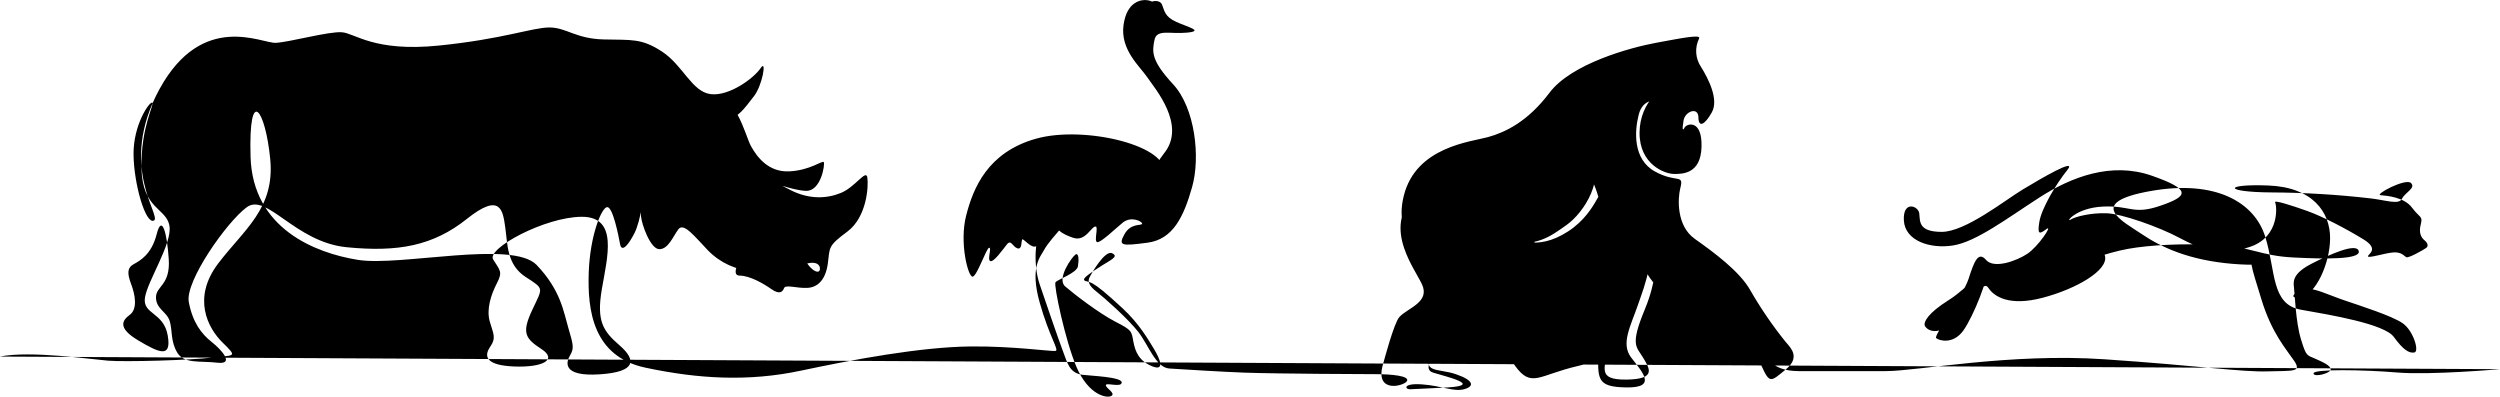
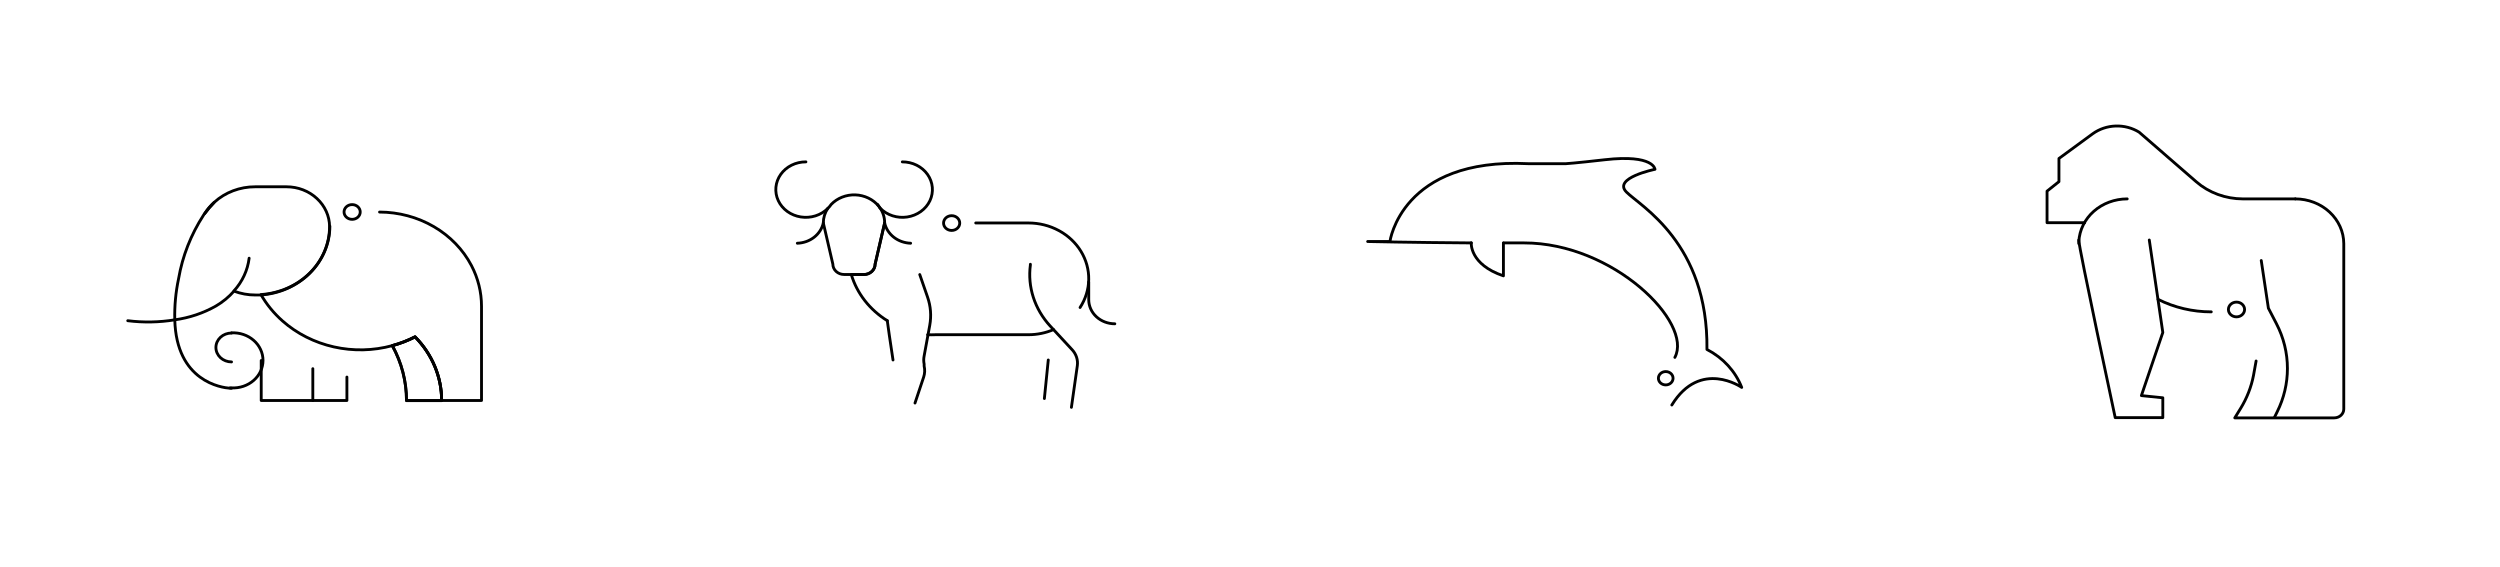
- <svg xmlns="http://www.w3.org/2000/svg" id="drawing" viewBox="0 0 1450 230" preserveAspectRatio="xMinYMin slice">
-   <path d="M0,206.81c17.41-3.57,52.84,1.58,62.65,2.38,9.81,.8,48.04-.25,60.45-1.81,12.41-1.56,15.21,.23,6.2-8.5s-17.82-26.16-2.8-45.99,33.03-31.91,30.23-60.65c-2.8-28.74-12.61-43.21-11.41-1.38,1.2,41.83,37.63,55.9,62.25,59.86,24.62,3.96,89.67-11.69,103.69,2.97,14.01,14.67,15.61,27.16,18.42,36.67,2.8,9.51,3.4,11.69,1,15.66-2.41,3.96-4.8,12.49,17.01,11.1,21.82-1.39,21.22-8.52,11.61-16.85s-13.41-14.07-10.21-32.71c3.2-18.63,9.61-41.82-11.61-41.82s-55.45,18.43-51.44,24.78c4,6.34,5.6,7.14,2.2,13.68s-6.21,15.06-4.2,22.2c2,7.14,4,9.32,.2,14.87-3.8,5.55-2.2,10.7,14.21,11.3,16.41,.6,25.02-3.96,15.61-10.11-9.41-6.14-11.61-9.32-5.4-22.6s7.21-12.09-3.8-19.23c-11.01-7.14-10.41-19.03-11.81-28.74s-2.6-20.61-22.22-4.96c-19.62,15.66-40.03,19.43-69.86,16.45-29.82-2.97-46.24-31.71-57.85-23.19-11.61,8.52-35.83,43.01-33.63,54.9s7.41,18.63,13.21,23.19c5.8,4.56,13.61,13.28,3.4,12.09-10.21-1.19-19.22,.79-23.22-5.75-4-6.54-2.8-12.69-4.4-18.24-1.6-5.55-8.01-7.14-8.01-13.88s8.41-6.94,7.41-22.2c-1-15.26-4-26.36-7.01-14.47s-9.81,15.46-13.41,17.44c-3.6,1.98-3.8,5.15-1.4,11.5,2.41,6.34,3.8,14.47-.8,17.84-4.6,3.37-7.01,7.73,5,14.87,12.01,7.14,19.39,10.56,17.01-2.97s-14.61-12.09-13.21-21.8c1.4-9.71,16.01-31.52,14.21-41.82s-15.81-9.51-16.21-33.5c-.4-23.98,7.81-37.26,6.2-37.86s-11.01,12.88-10.81,30.13c.2,17.24,7.01,40.63,11.81,38.26,4.8-2.38-21.42-31.52,3.4-76.51,24.82-44.99,59.25-26.16,67.26-26.56,8.01-.4,30.83-6.74,38.43-6.14s18.62,11.5,56.05,7.73c37.43-3.77,54.45-10.51,64.25-10.51s15.21,6.54,31.43,6.94,22.02-.79,34.03,7.14c12.01,7.93,17.21,23.19,28.02,24.58,10.81,1.39,25.22-9.32,29.02-15.06,3.8-5.75,1,10.31-4,16.45-5,6.14-9.61,14.67-21.42,14.67s-17.65-5.35-3.6-12.29c14.04-6.94,20.02,20.22,23.42,26.36s10.01,15.26,22.22,14.67c12.21-.59,19.22-6.54,20.02-5.35s-1.6,17.05-10.41,16.65c-8.81-.4-19.42-5.75-8.81-.4,10.61,5.35,20.71,5.06,29.13,1.62,8.42-3.43,14.62-13.98,15.36-8.95s-.25,22.93-11.64,31.4c-11.39,8.46-10.03,8.95-11.27,18.39-1.24,9.44-5.82,13.98-12.01,14.23-6.19,.25-12.51-2.08-13.38,.12s-2.6,3.92-7.31,.61c-4.71-3.31-12.63-7.85-18.45-7.85s.62-11.04,4.58-15.21c3.96-4.17,11.64-8.95,17.21-9.08,5.57-.12,15.73,15.33,18.45,18.64,2.72,3.31,6.07,4.66,6.32,1.84s-3.1-5.64-11.39-1.72-19.13,4.21-28.24,3.07c-9.11-1.15-18.08-4.66-25.51-12.39-7.43-7.73-13.87-16.19-16.97-12.02-3.1,4.17-5.82,11.53-11.02,11.53s-10.28-14.47-10.65-19.13,1.24-25.63-5.82-40.47-16.1-32.38-7.56-21.71c8.55,10.67,14.74,23.55,15.36,36.3s-2.48,29.19-5.7,35.57c-3.22,6.38-7.43,11.9-8.42,6.5s-4.21-21.46-7.43-21.46-9.99,16.27-10.74,37.9,2.26,48.67,32.77,55.2c30.51,6.53,59.82,8.24,90.15,1.79,30.33-6.45,69.72-13.8,98.75-14.07,24.51-.24,46.85,3.03,49.08,2.59s-3.6-8.04-9.23-28.16c-5.63-20.12,.17-26.03,2.4-30.11,4.72-8.64,18.1-19.41,18.1-26.5s-13.24-2.46-12.91,6.15,6.29,11.06,11.78,12.98c7.34,2.56,10.61-6.85,13.18-6.49,1.61,.22-1.14,8.55,.81,9.04s9.94-7.26,14.83-11.3c4.89-4.04,11.57-.64,11.24,.65s-6.52-.65-10.27,6.13c-3.75,6.78-1.47,6.78,13.36,4.85s21.02-15.01,25.91-32.27c4.89-17.27,1.79-45.83-11.09-59.71-12.88-13.88-12.06-18.88-10.76-25.5s8.8-3.39,18.9-4.36c10.1-.97,.33-3.23-6.36-6.29-6.68-3.07-6.68-6.45-8.15-10s-9.29-2.58-10.59,3.71c-1.3,6.29,7.99,6.94,8.15,.81,.16-6.13-4.73-6.94-6.84-7.1s-11.09,.16-13.04,14.52c-1.95,14.36,9.61,24.04,13.85,30.34s22.81,27.59,9.76,43.89c-13.05,16.3-5.03,29.21-.31,12.59,4.72-16.62-45.79-28.88-73.98-20.98-28.19,7.91-36.5,28.72-40.58,44.54-4.07,15.81,1.14,35.82,3.75,35.5s7.99-16.78,9.61-16.78-1.3,6.94,.65,7.75,7.17-6.62,9.61-9.68,3.26,1.29,6.03,2.26,2.28-3.71,2.77-5,4.24,4.2,7.33,4.03c3.1-.16,7.43-7.49,4.01-7.49s-5.26,17.06-1.19,29.18c2.4,7.12,10.99,32.24,13.52,38.85s3.66,12.77,11.29,13.79c4.58,.61,22.83,1.2,22.83,4.43s-9.2-.15-9.2,1.62,5.78,4.55,3.26,6.17c-2.52,1.62-13.2-.28-20.25-16.66-6.58-15.32-13.35-47.61-12.22-49.2s12.38-5.41,13.02-9.23,.48-8.12-1.45-6.85-11.09,14.01-5.95,18.47c5.15,4.46,19.62,15.6,29.26,20.54,9.65,4.94,9.16,5.41,10.29,11.46s3.38,11.3,10.93,14.33c7.56,3.03,4.5-4.3,1.13-9.87s-8.64-14.81-18.28-23.73-14.2-12.57-17.25-14.32c-3.06-1.75-4.98-1.11-5.15-2.39s4.66-4.46,10.13-7.96,10.29-5.41,6.11-7.32c-4.18-1.91-12.24,12.2-13.18,14.33s-.16,4.62,4.18,7.96c4.34,3.34,18.33,15.76,24.28,23.41,5.95,7.64,10.13,20.7,18.01,21.18,7.88,.48,31.04,1.95,43.41,2.39,19.5,.69,70.25,.87,76.5,.89,9.19,.03,19.16,.99,17.94,3.88s-19.2,7.9-13.9-9.88c.57-1.93,6.29-23.72,9.46-27.18,4.84-5.29,18.07-8.57,12.98-19.15-5.09-10.58-25.45-36.54,.76-55.45,26.21-18.9,63.12,13.11,66.17,37.8,3.05,24.7,4.84,54.19,14.25,56.96,9.42,2.77,31.81,3.02,9.16,8.32-22.65,5.29-26.72,12.86-36.14,0-9.42-12.86-14-24.95-14-38.06s4.58-15.88-14.51-18.9c-19.09-3.02-43.27-13.36-36.14-41.83,7.13-28.48,38.94-31.25,48.87-34.02s22.91-8.82,35.63-25.71c12.73-16.89,46.83-26.21,61.85-28.98,15.02-2.77,26.21-5.04,24.94-2.52-2.6,5.26-2.22,11.48,1.02,16.38,4.58,7.31,10.44,19.15,6.36,26.46s-7.71,9.15-7.8,2.88c-.09-6.28-7.73-3.44-8.6,1.81s-.61,6.45,.61,4.13,10.16-4.9,9.81,11.01c-.35,15.91-10.94,15.99-16.15,15.91s-19.88-5.5-19.8-23.9c.09-18.4,14.5-28.46,19.54-28.37,5.04,.09,5.12,9.46-2.6,9.29-7.73-.17-15.02-.86-17.45,8.68-2.43,9.54-3.39,25.79,9.38,32.85,12.76,7.05,16.98,1.03,14.74,9.85-1.47,5.81-2.29,21.68,8.4,29.24,10.69,7.56,26.21,18.9,32.32,29.99,6,10.42,12.81,20.36,20.36,29.74,3.31,3.78,8.65,9.07,0,16.13-8.65,7.06-9.16,8.32-14-2.27s-10.69-19.91-32.58-28.48c-21.89-8.57-38.69-21.42-38.94-45.11s4.58-44.86,7.13-15.63-2.82,41.08-7.14,53.68c-4.32,12.6-10.17,22.68-4.06,30.75s15.6,17.64-2.63,17.39c-18.24-.25-16.45-5.29-16.45-22.43s-4.84-31-4.84-40.07,6.11-29.49,6.11-40.07-7.89-23.44-11.2-32.76c-3.31-9.32-5.35-18.39,4.84-2.27,10.18,16.13-3.29,36.29-13.21,43.34-9.93,7.06-17.58,12.86-35.4,9.58-17.82-3.28-20.62,23.44-23.16,34.28s-9.93,21.17-13.23,25.2-12.98,14.37-5.6,16.63c7.38,2.27,29.01,7.32,8.4,8.57-8.04,.49-15.54,.72-21.7,1.05-3.21,.17-4.56-3.65,6.85-2.82,11.41,.83,18.26,4.41,24.3,2.82,6.05-1.59,5.95-5.05-4.62-8.7-10.57-3.65-20.52-.26-13.65-13.38s14.43-17.62,17.44-34.39,8.89-31.71,20.46-31.55c11.58,.16,21.99,8.57,40.73-3.52,18.74-12.09,19.17-31.97,20.85-17.98s-6.48,32.97-4.88,47.62c1.6,14.66,6.82,27.59,6.48,38.41-.34,10.82-6.33,18.12,11.47,17.89,17.8-.23,13.2-6.67,9.51-12.85s-7.6-6.94,.96-27.54c8.55-20.6,2.16-22.34,12.1-14.1,9.94,8.24,45.53,22.66,51.54,31.81s9.49,17.65,25.54,17.76c8.94,.06,32.55,0,50.78,0s71.99-10.58,126.76-6.86c54.77,3.72,79.92,7.49,94.57,7.02,14.65-.47,20.02,.66,15.46-6.11s-13.02-15.96-19.04-35.78-8.14-24.5-2.6-24.18c5.53,.32,11.39,5.8-14,3.71-25.39-2.09-41.5-9.67-52.73-17.25-11.23-7.58-32.88-18.21,5.05-24.98,37.92-6.77,60.38,6.61,66.57,26.59,6.19,19.99,3.25,39.16,20.67,42.23,17.42,3.07,48.34,8.22,53.87,15.79s8.79,9.51,11.88,9.03-.49-12.57-6.67-16.92-24.58-10.15-34.02-13.38c-9.44-3.22-17.58-7.42-22.79-6.61-5.21,.81-10.74,6.28-2.28,4.83,8.46-1.45,16.93-19.5,16.93-34.33s-9.93-29.49-35.97-30.46c-26.04-.97-26.04,3.87,2.12,4.03,18.93,.1,37.84,1.23,56.64,3.38,9.28,.97,17.09,4.03,18.88,.32s8.3-6.28,5.21-9.19c-3.09-2.9-21.32,6.77-17.58,7.09s13.67,1.13,18.23,7.25c4.56,6.12,6.35,4.67,5.05,9.67s.33,7.74,2.12,9.19,2.6,3.39,.98,4.51-10.25,6.12-11.56,5.32-2.77-3.07-7.49-2.74c-4.72,.33-14.48,3.55-14.65,2.26s6.84-4.03-2.6-9.83c-9.44-5.8-23.11-13.05-32.55-16.44-9.44-3.38-19.69-6.61-18.72-5s2.93,19.66-14.16,25.63-29.13,1.45-41.18-5c-12.04-6.45-33.53-14.02-42.32-14.34-8.79-.32-17.9,1.77-21,3.71s2.77-6.77,18.72-7.58c15.95-.81,17.42,5,33.37-.48s18.56-9.19-4.88-17.41c-23.44-8.22-46.71,.64-65.43,12.73-18.72,12.09-36.62,25.63-49.97,27.72s-27.83-2.74-28.48-14.51c-.65-11.76,8.46-8.54,8.95-4.03,.49,4.51-.65,10.64,13.02,10.64s36.45-18.21,46.87-24.5c10.42-6.29,32.23-19.12,25.88-11.25-6.35,7.87-14.81,22.05-16.11,29.79s0,7.42,4.07,4.35-4.72,10.15-11.07,14.34c-6.35,4.19-19.37,8.86-23.93,3.55-4.56-5.32-7,1.13-10.09,10.8-3.09,9.67-20.34,33.04-18.88,34.49,1.47,1.45,9.77,4.03,15.79-4.35,6.02-8.38,15.14-31.91,13.35-34.49s-9.93,9.35-21.97,16.92c-12.04,7.57-14.32,12.57-13.83,14.51s7.39,9,20.51-5.8c13.12-14.8,13.67-19.98,16.76-15.47s11.72,10.48,31.25,5.32c19.53-5.16,37.76-15.79,36.13-24.01s-16.93,3.71-16.28,4.03,16.93-6.12,29.62-8.38,31.41-3.22,51.27-2.26,25.55,6.28,44.27,7.25c18.72,.97,39.55,1.29,38.25-3.71-1.3-4.99-16.76,1.93-27.18,7.25-10.42,5.32-10.94,9.64-10.42,13.54s.98,20.15,4.07,30.3c3.09,10.15,3.42,9.19,8.14,11.28,4.72,2.09,9.11,4.03,9.11,6.29s-9.93,4.83-9.93,2.26,29.13-2.1,48.5-.48c19.37,1.61,59.57-1.93,59.57-1.93" />
+ <svg xmlns="http://www.w3.org/2000/svg" preserveAspectRatio="xMinYMin slice" viewBox="0 0 874 198" fill="none">
+   <path d="M790.531 91.082L793.027 107.734L795.822 113.121C798.366 118.02 799.685 123.385 799.683 128.82C799.686 134.036 798.471 139.191 796.122 143.933L795.123 145.965" />
+   <path d="M790.531 91.082L793.027 107.734L795.822 113.121C798.366 118.02 799.685 123.385 799.683 128.82C799.686 134.036 798.471 139.191 796.122 143.933L795.123 145.965" stroke="black" stroke-linecap="round" stroke-linejoin="round" />
+   <path d="M802.445 69.535C806.93 69.543 811.228 71.192 814.402 74.122C817.576 77.052 819.368 81.024 819.385 85.172V143.01C819.385 143.826 819.035 144.609 818.411 145.186C817.787 145.764 816.94 146.088 816.057 146.088H781.278L783.309 142.794C785.522 139.193 787.053 135.268 787.835 131.19L788.733 126.203" />
+   <path d="M802.445 69.535C806.93 69.543 811.228 71.192 814.402 74.122C817.576 77.052 819.368 81.024 819.385 85.172V143.01C819.385 143.826 819.035 144.609 818.411 145.186C817.787 145.764 816.94 146.088 816.057 146.088H781.278L783.309 142.794C785.522 139.193 787.053 135.268 787.835 131.19L788.733 126.203" stroke="black" stroke-linecap="round" stroke-linejoin="round" />
+   <path d="M743.671 69.535C739.324 69.538 735.145 71.086 731.998 73.859C728.851 76.632 726.977 80.418 726.764 84.433C726.748 84.679 726.748 84.926 726.764 85.172" />
+   <path d="M743.671 69.535C739.324 69.538 735.145 71.086 731.998 73.859C728.851 76.632 726.977 80.418 726.764 84.433C726.748 84.679 726.748 84.926 726.764 85.172" stroke="black" stroke-linecap="round" stroke-linejoin="round" />
+   <path d="M726.73 83.91C726.73 86.465 739.477 145.995 739.477 145.995H756.118V139.07L748.63 138.3L756.118 116.23L751.392 83.91" />
+   <path d="M726.73 83.91C726.73 86.465 739.477 145.995 739.477 145.995H756.118V139.07L748.63 138.3L756.118 116.23L751.392 83.91" stroke="black" stroke-linecap="round" stroke-linejoin="round" />
+   <path d="M773.058 109.027C766.559 109.031 760.163 107.529 754.454 104.656Z" />
+   <path d="M773.058 109.027C766.559 109.031 760.163 107.529 754.454 104.656" stroke="black" stroke-linecap="round" stroke-linejoin="round" />
+   <path d="M802.445 69.535H784.141C778.066 69.531 772.222 67.384 767.8 63.532L747.831 46.203C745.409 44.707 742.54 43.955 739.63 44.055C736.72 44.154 733.918 45.1 731.623 46.757L719.808 55.406V63.502L715.648 66.826V77.846H728.794" />
+   <path d="M802.445 69.535H784.141C778.066 69.531 772.222 67.384 767.8 63.532L747.831 46.203C745.409 44.707 742.54 43.955 739.63 44.055C736.72 44.154 733.918 45.1 731.623 46.757L719.808 55.406V63.502L715.648 66.826V77.846H728.794" stroke="black" stroke-linecap="round" stroke-linejoin="round" />
+   <path d="M784.706 108.196C784.706 109.584 783.477 110.774 781.878 110.774C780.278 110.774 779.049 109.584 779.049 108.196C779.049 106.808 780.278 105.618 781.878 105.618C783.477 105.618 784.706 106.808 784.706 108.196Z" stroke="black" />
+   <path d="M584.469 141.594C594.454 125.372 608.898 135.438 608.898 135.438C606.708 129.806 602.395 125.095 596.75 122.171C597.216 84.956 573.453 72.059 568.594 67.134C563.735 62.209 578.578 59.192 578.578 59.192C578.578 59.192 578.246 53.898 561.106 55.837C550.323 57.068 547.46 57.222 547.46 57.222H534.248C489.851 55.037 485.923 84.433 485.923 84.433H478.136C478.136 84.433 492.879 84.772 514.379 84.925" />
+   <path d="M584.469 141.594C594.454 125.372 608.898 135.438 608.898 135.438C606.708 129.806 602.395 125.095 596.75 122.171C597.216 84.956 573.453 72.059 568.594 67.134C563.735 62.209 578.578 59.192 578.578 59.192C578.578 59.192 578.246 53.898 561.106 55.837C550.323 57.068 547.46 57.222 547.46 57.222H534.248C489.851 55.037 485.923 84.433 485.923 84.433H478.136C478.136 84.433 492.879 84.772 514.379 84.925" stroke="black" stroke-linecap="round" stroke-linejoin="round" />
+   <path d="M525.628 84.925H532.85C563.968 84.925 591.991 112.783 585.534 124.941" />
+   <path d="M525.628 84.925H532.85C563.968 84.925 591.991 112.783 585.534 124.941" stroke="black" stroke-linecap="round" stroke-linejoin="round" />
+   <path d="M514.346 84.895C514.346 84.895 513.713 92.436 525.595 96.438V84.956" />
+   <path d="M514.346 84.895C514.346 84.895 513.713 92.436 525.595 96.438V84.956" stroke="black" stroke-linecap="round" stroke-linejoin="round" />
+   <path d="M584.901 132.236C584.901 133.488 583.792 134.568 582.339 134.568C580.887 134.568 579.777 133.488 579.777 132.236C579.777 130.984 580.887 129.904 582.339 129.904C583.792 129.904 584.901 130.984 584.901 132.236Z" stroke="black" />
+   <path d="M145.106 117.784C142.587 119.08 139.919 120.112 137.152 120.862C140.421 126.813 142.12 133.395 142.111 140.07H154.392C154.42 131.828 151.107 123.877 145.106 117.784Z" stroke="black" stroke-linecap="round" stroke-linejoin="round" />
+   <path d="M137.152 120.801C140.421 126.752 142.12 133.333 142.111 140.008H154.392C154.412 131.777 151.099 123.838 145.106 117.753C142.585 119.039 139.917 120.061 137.152 120.801Z" stroke="black" stroke-linecap="round" stroke-linejoin="round" />
+   <path d="M115.32 79.061C115.311 85.125 112.822 90.962 108.353 95.398C103.883 99.835 97.763 102.543 91.224 102.978C93.187 106.413 95.738 109.532 98.779 112.213C103.793 116.639 109.98 119.766 116.716 121.279C123.453 122.792 130.501 122.638 137.152 120.831C139.919 120.082 142.587 119.049 145.106 117.753C151.099 123.838 154.412 131.777 154.392 140.008H168.337V107.072C168.341 102.136 167.135 97.263 164.809 92.82C161.885 87.237 157.324 82.525 151.646 79.221C145.968 75.918 139.4 74.156 132.692 74.136" />
+   <path d="M115.32 79.061C115.311 85.125 112.822 90.962 108.353 95.398C103.883 99.835 97.763 102.543 91.224 102.978C93.187 106.413 95.738 109.532 98.779 112.213C103.793 116.639 109.98 119.766 116.716 121.279C123.453 122.792 130.501 122.638 137.152 120.831C139.919 120.082 142.587 119.049 145.106 117.753C151.099 123.838 154.412 131.777 154.392 140.008H168.337V107.072C168.341 102.136 167.135 97.263 164.809 92.82C161.885 87.237 157.324 82.525 151.646 79.221C145.968 75.918 139.4 74.156 132.692 74.136" stroke="black" stroke-linecap="round" stroke-linejoin="round" />
+   <path d="M121.277 131.82V140.008H109.362V128.896" />
+   <path d="M121.277 131.82V140.008H109.362V128.896" stroke="black" stroke-linecap="round" stroke-linejoin="round" />
+   <path d="M91.324 126.033V140.008H109.362" />
+   <path d="M91.324 126.033V140.008H109.362" stroke="black" stroke-linecap="round" stroke-linejoin="round" />
+   <path d="M80.441 135.606H80.94C82.355 135.68 83.772 135.487 85.103 135.037C86.435 134.587 87.653 133.89 88.683 132.99C89.714 132.089 90.534 131.004 91.095 129.8C91.656 128.596 91.946 127.298 91.946 125.987C91.946 124.676 91.656 123.379 91.095 122.175C90.534 120.971 89.714 119.885 88.683 118.985C87.653 118.084 86.435 117.388 85.103 116.938C83.772 116.488 82.355 116.294 80.94 116.368" />
+   <path d="M80.441 135.606H80.94C82.355 135.68 83.772 135.487 85.103 135.037C86.435 134.587 87.653 133.89 88.683 132.99C89.714 132.089 90.534 131.004 91.095 129.8C91.656 128.596 91.946 127.298 91.946 125.987C91.946 124.676 91.656 123.379 91.095 122.175C90.534 120.971 89.714 119.885 88.683 118.985C87.653 118.084 86.435 117.388 85.103 116.938C83.772 116.488 82.355 116.294 80.94 116.368" stroke="black" stroke-linecap="round" stroke-linejoin="round" />
+   <path d="M61.104 111.813C66.201 111.118 71.092 109.474 75.482 106.98C77.884 105.579 80.021 103.821 81.805 101.778C84.181 102.681 86.725 103.141 89.294 103.132H91.124C97.664 102.697 103.783 99.989 108.253 95.552C112.722 91.116 115.211 85.279 115.22 79.215C115.198 75.531 113.608 72.003 110.793 69.396C109.404 68.099 107.75 67.069 105.928 66.366C104.106 65.664 102.151 65.302 100.177 65.302H89.194C83.864 65.293 78.745 67.228 74.949 70.689C74.849 70.736 74.767 70.811 74.716 70.904C73.501 72.138 72.388 73.455 71.388 74.844C71.299 74.961 71.221 75.084 71.155 75.214C66.743 82.028 63.783 89.562 62.436 97.407C61.424 102.149 60.977 106.98 61.104 111.813Z" stroke="black" stroke-linecap="round" stroke-linejoin="round" />
+   <path d="M61.104 111.812C61.67 133.359 77.445 135.545 80.441 135.73H80.94" />
+   <path d="M61.104 111.812C61.67 133.359 77.445 135.545 80.441 135.73H80.94" stroke="black" stroke-linecap="round" stroke-linejoin="round" />
+   <path d="M80.94 116.43C79.492 116.43 78.104 116.962 77.081 117.908C76.057 118.855 75.482 120.139 75.482 121.478C75.482 122.817 76.057 124.101 77.081 125.047C78.104 125.994 79.492 126.526 80.94 126.526" />
+   <path d="M80.94 116.43C79.492 116.43 78.104 116.962 77.081 117.908C76.057 118.855 75.482 120.139 75.482 121.478C75.482 122.817 76.057 124.101 77.081 125.047C78.104 125.994 79.492 126.526 80.94 126.526" stroke="black" stroke-linecap="round" stroke-linejoin="round" />
+   <path d="M71.555 74.69C72.555 73.301 73.667 71.984 74.883 70.75C73.569 71.904 72.447 73.232 71.555 74.69Z" stroke="black" stroke-linecap="round" stroke-linejoin="round" />
+   <path d="M61.104 111.812C55.674 112.702 50.128 112.806 44.663 112.12Z" />
+   <path d="M61.104 111.812C55.674 112.702 50.128 112.806 44.663 112.12" stroke="black" stroke-linecap="round" stroke-linejoin="round" />
+   <path d="M81.805 101.685C84.743 98.442 86.584 94.47 87.097 90.266Z" />
+   <path d="M81.805 101.685C84.743 98.442 86.584 94.47 87.097 90.266" stroke="black" stroke-linecap="round" stroke-linejoin="round" />
+   <path d="M125.935 74.106C125.935 75.493 124.707 76.684 123.107 76.684C121.508 76.684 120.279 75.493 120.279 74.106C120.279 72.718 121.508 71.527 123.107 71.527C124.707 71.527 125.935 72.718 125.935 74.106Z" stroke="black" />
+   <path d="M281.743 56.591C280 56.585 278.283 56.981 276.748 57.743C275.212 58.505 273.906 59.609 272.948 60.956C271.99 62.302 271.41 63.848 271.26 65.454C271.11 67.06 271.396 68.675 272.091 70.153C272.786 71.631 273.868 72.926 275.24 73.92C276.612 74.914 278.23 75.576 279.948 75.846C281.666 76.116 283.43 75.986 285.08 75.467C286.73 74.948 288.214 74.057 289.398 72.874" />
+   <path d="M281.743 56.591C280 56.585 278.283 56.981 276.748 57.743C275.212 58.505 273.906 59.609 272.948 60.956C271.99 62.302 271.41 63.848 271.26 65.454C271.11 67.06 271.396 68.675 272.091 70.153C272.786 71.631 273.868 72.926 275.24 73.92C276.612 74.914 278.23 75.576 279.948 75.846C281.666 76.116 283.43 75.986 285.08 75.467C286.73 74.948 288.214 74.057 289.398 72.874" stroke="black" stroke-linecap="round" stroke-linejoin="round" />
+   <path d="M307.203 72.043C307.04 71.86 306.896 71.665 306.77 71.458Z" />
+   <path d="M307.203 72.043C307.04 71.86 306.896 71.665 306.77 71.458" stroke="black" stroke-linecap="round" stroke-linejoin="round" />
+   <path d="M315.457 56.591C317.203 56.586 318.923 56.984 320.461 57.75C321.998 58.516 323.304 59.625 324.261 60.977C325.217 62.328 325.794 63.879 325.938 65.488C326.081 67.098 325.788 68.715 325.085 70.194C324.381 71.672 323.289 72.964 321.908 73.953C320.528 74.942 318.902 75.596 317.178 75.856C315.455 76.117 313.688 75.975 312.039 75.443C310.39 74.911 308.911 74.007 307.736 72.813L307.436 72.474" />
+   <path d="M315.457 56.591C317.203 56.586 318.923 56.984 320.461 57.75C321.998 58.516 323.304 59.625 324.261 60.977C325.217 62.328 325.794 63.879 325.938 65.488C326.081 67.098 325.788 68.715 325.085 70.194C324.381 71.672 323.289 72.964 321.908 73.953C320.528 74.942 318.902 75.596 317.178 75.856C315.455 76.117 313.688 75.975 312.039 75.443C310.39 74.911 308.911 74.007 307.736 72.813L307.436 72.474" stroke="black" stroke-linecap="round" stroke-linejoin="round" />
+   <path d="M287.833 77.953C287.395 79.904 286.261 81.662 284.614 82.945C282.966 84.229 280.901 84.964 278.748 85.033" />
+   <path d="M287.833 77.953C287.395 79.904 286.261 81.662 284.614 82.945C282.966 84.229 280.901 84.964 278.748 85.033" stroke="black" stroke-linecap="round" stroke-linejoin="round" />
+   <path d="M309.267 77.953C309.705 79.904 310.839 81.662 312.486 82.945C314.134 84.229 316.199 84.964 318.352 85.033" />
+   <path d="M309.267 77.953C309.705 79.904 310.839 81.662 312.486 82.945C314.134 84.229 316.199 84.964 318.352 85.033" stroke="black" stroke-linecap="round" stroke-linejoin="round" />
+   <path d="M309.267 77.953L305.938 92.328C305.938 93.291 305.525 94.215 304.788 94.896C304.052 95.578 303.053 95.96 302.011 95.96H295.089C294.047 95.96 293.048 95.578 292.312 94.896C291.575 94.215 291.162 93.291 291.162 92.328L287.833 77.953C287.831 76.148 288.372 74.379 289.398 72.843C289.849 72.442 290.241 71.986 290.563 71.489C291.617 70.383 292.924 69.508 294.389 68.928C295.854 68.347 297.44 68.074 299.033 68.13C300.626 68.186 302.185 68.569 303.598 69.251C305.011 69.933 306.243 70.897 307.203 72.074L307.536 72.505C308.688 74.121 309.29 76.018 309.267 77.953Z" stroke="black" stroke-linecap="round" stroke-linejoin="round" />
+   <path d="M310.198 112.12C304.053 108.309 299.59 102.586 297.618 95.991H302.011C303.053 95.991 304.052 95.608 304.788 94.927C305.525 94.246 305.938 93.322 305.938 92.359L309.267 77.984" />
+   <path d="M310.198 112.12C304.053 108.309 299.59 102.586 297.618 95.991H302.011C303.053 95.991 304.052 95.608 304.788 94.927C305.525 94.246 305.938 93.322 305.938 92.359L309.267 77.984" stroke="black" stroke-linecap="round" stroke-linejoin="round" />
+   <path d="M368.308 115.229C365.565 116.406 362.578 117.016 359.555 117.014H327.172C326.218 117.061 325.263 117.061 324.31 117.014" />
+   <path d="M368.308 115.229C365.565 116.406 362.578 117.016 359.555 117.014H327.172C326.218 117.061 325.263 117.061 324.31 117.014" stroke="black" stroke-linecap="round" stroke-linejoin="round" />
+   <path d="M310.198 112.12L310.931 117.384L312.195 125.849" />
+   <path d="M310.198 112.12L310.931 117.384L312.195 125.849" stroke="black" stroke-linecap="round" stroke-linejoin="round" />
+   <path d="M341.117 77.953H359.555C363.287 77.953 366.952 78.87 370.176 80.611C373.399 82.351 376.065 84.852 377.9 87.858C379.735 90.864 380.673 94.267 380.619 97.719C380.566 101.171 379.521 104.547 377.593 107.503" />
+   <path d="M341.117 77.953H359.555C363.287 77.953 366.952 78.87 370.176 80.611C373.399 82.351 376.065 84.852 377.9 87.858C379.735 90.864 380.673 94.267 380.619 97.719C380.566 101.171 379.521 104.547 377.593 107.503" stroke="black" stroke-linecap="round" stroke-linejoin="round" />
+   <path d="M360.22 92.389V92.636C359.716 96.434 360.067 100.287 361.253 103.953C362.439 107.619 364.433 111.018 367.109 113.936L374.831 122.278C375.539 123.043 376.064 123.937 376.374 124.902C376.684 125.867 376.77 126.882 376.628 127.88L374.564 142.409" />
+   <path d="M360.22 92.389V92.636C359.716 96.434 360.067 100.287 361.253 103.953C362.439 107.619 364.433 111.018 367.109 113.936L374.831 122.278C375.539 123.043 376.064 123.937 376.374 124.902C376.684 125.867 376.77 126.882 376.628 127.88L374.564 142.409" stroke="black" stroke-linecap="round" stroke-linejoin="round" />
+   <path d="M321.547 95.991L324.276 103.871C325.38 107.05 325.642 110.428 325.042 113.721L323.078 124.433C322.882 125.378 322.882 126.35 323.078 127.295V127.973C323.381 129.247 323.323 130.572 322.912 131.82L319.883 140.901" />
+   <path d="M321.547 95.991L324.276 103.871C325.38 107.05 325.642 110.428 325.042 113.721L323.078 124.433C322.882 125.378 322.882 126.35 323.078 127.295V127.973C323.381 129.247 323.323 130.572 322.912 131.82L319.883 140.901" stroke="black" stroke-linecap="round" stroke-linejoin="round" />
+   <path d="M366.477 125.849L365.113 139.331" stroke="black" stroke-linecap="round" stroke-linejoin="round" />
+   <path d="M335.525 77.984C335.525 79.372 334.296 80.562 332.697 80.562C331.097 80.562 329.868 79.372 329.868 77.984C329.868 76.596 331.097 75.406 332.697 75.406C334.296 75.406 335.525 76.596 335.525 77.984Z" stroke="black" />
+   <path d="M380.622 98.607V104.764C380.622 107 381.582 109.146 383.292 110.727C385.003 112.309 387.322 113.198 389.741 113.198" />
+   <path d="M380.622 98.607V104.764C380.622 107 381.582 109.146 383.292 110.727C385.003 112.309 387.322 113.198 389.741 113.198" stroke="black" stroke-linecap="round" stroke-linejoin="round" />
</svg>
